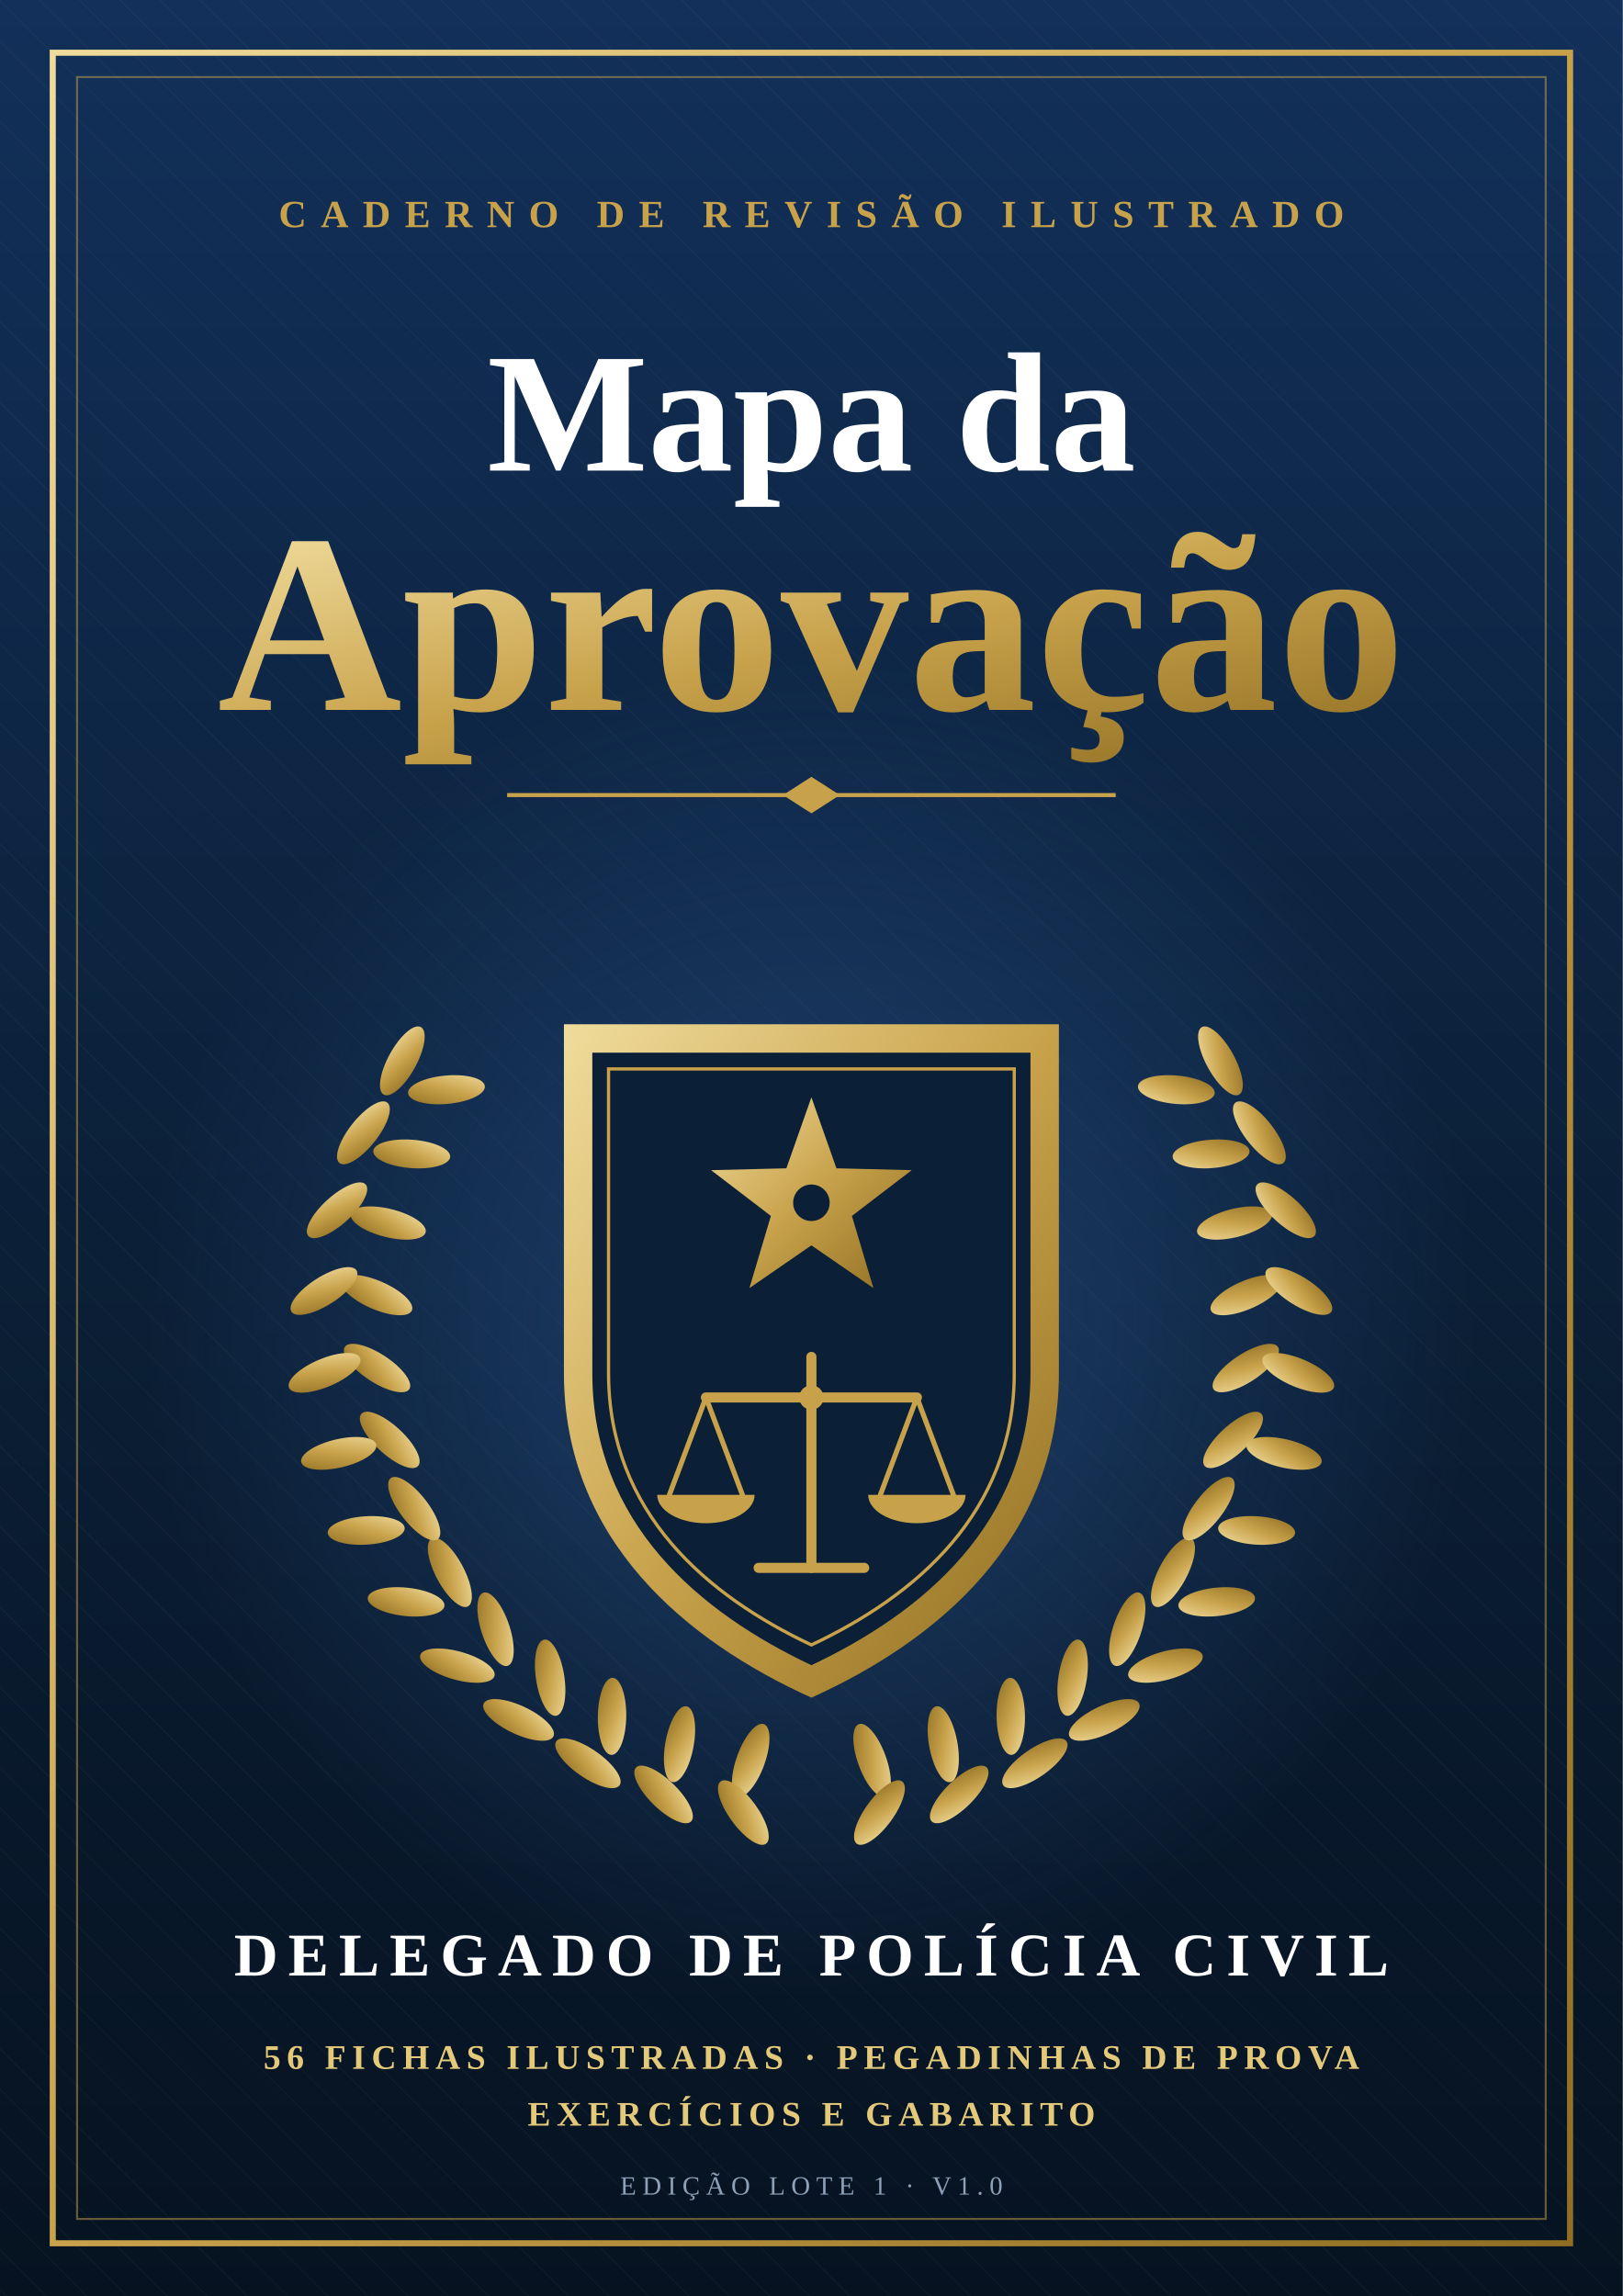
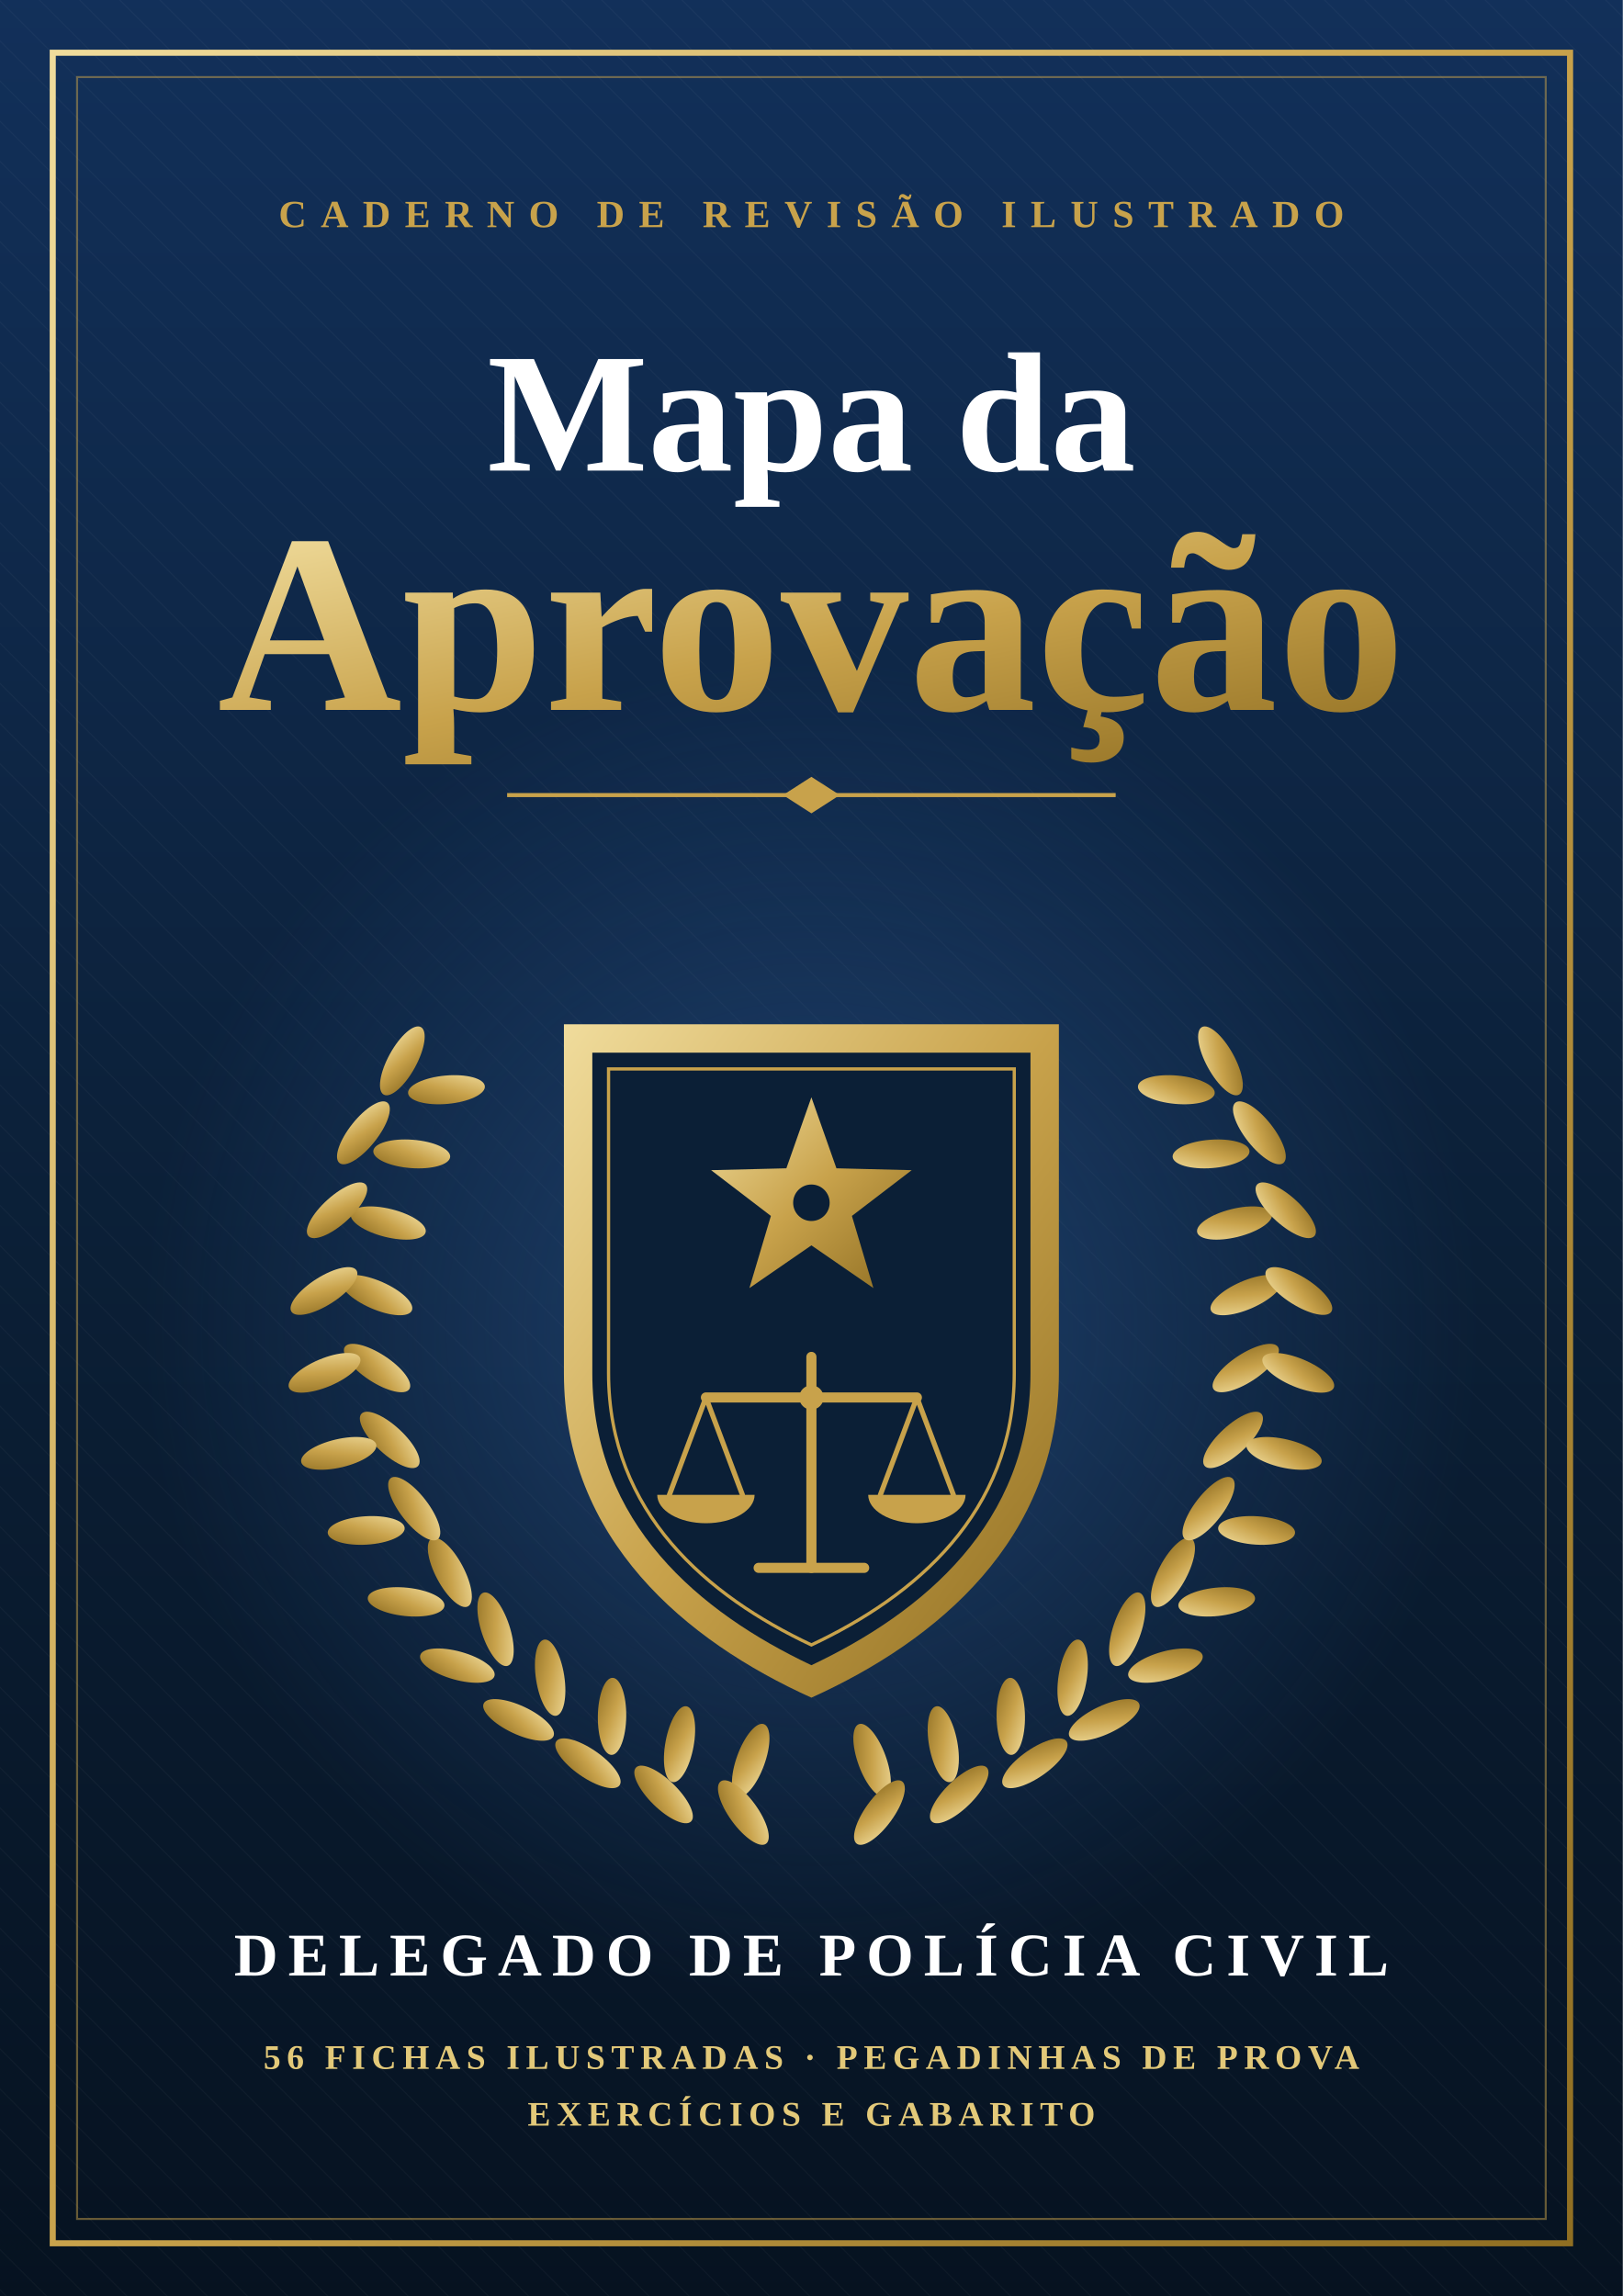
<svg xmlns="http://www.w3.org/2000/svg" viewBox="0 0 800 1132" width="1600" height="2264">
  <defs>
    <linearGradient id="fundo" x1="0" y1="0" x2="0" y2="1">
      <stop offset="0" stop-color="#12305A" />
      <stop offset=".55" stop-color="#0B1F36" />
      <stop offset="1" stop-color="#061220" />
    </linearGradient>
    <linearGradient id="ouro" x1="0" y1="0" x2="1" y2="1">
      <stop offset="0" stop-color="#F0DC9C" />
      <stop offset=".5" stop-color="#C8A24B" />
      <stop offset="1" stop-color="#8F6E22" />
    </linearGradient>
    <radialGradient id="brilho" cx=".5" cy=".5" r=".5">
      <stop offset="0" stop-color="#2F5E9E" stop-opacity=".55" />
      <stop offset="1" stop-color="#2F5E9E" stop-opacity="0" />
    </radialGradient>
    <pattern id="trama" width="14" height="14" patternUnits="userSpaceOnUse" patternTransform="rotate(45)">
      <path d="M0 0H14" stroke="#fff" stroke-opacity=".035" stroke-width="1" />
    </pattern>
  </defs>
  <rect width="800" height="1132" fill="url(#fundo)" />
  <rect width="800" height="1132" fill="url(#trama)" />
  <circle cx="400" cy="655" r="330" fill="url(#brilho)" />
  <rect x="26" y="26" width="748" height="1080" fill="none" stroke="url(#ouro)" stroke-width="3" />
  <rect x="38" y="38" width="724" height="1056" fill="none" stroke="#C8A24B" stroke-opacity=".5" stroke-width="1" />
  <text x="400" y="112" text-anchor="middle" font-family="Source Sans 3,Arial,sans-serif" font-size="19" font-weight="700" letter-spacing="7" fill="#C8A24B">CADERNO DE REVISÃO ILUSTRADO</text>
  <text x="400" y="232" text-anchor="middle" font-family="Source Serif 4,Georgia,serif" font-size="84" font-weight="600" fill="#FFFFFF">Mapa da</text>
  <text x="400" y="350" text-anchor="middle" font-family="Source Serif 4,Georgia,serif" font-size="126" font-weight="700" fill="url(#ouro)">Aprovação</text>
  <path d="M250 392H550" stroke="#C8A24B" stroke-width="2" />
  <path d="M386 392l14-9 14 9-14 9z" fill="#C8A24B" />
  <g>
    <ellipse cx="429.92" cy="867.91" rx="7" ry="19" transform="rotate(160 429.92 867.91)" fill="url(#ouro)" />
    <ellipse cx="433.54" cy="893.65" rx="7" ry="19" transform="rotate(216 433.54 893.65)" fill="url(#ouro)" />
    <ellipse cx="465.01" cy="859.94" rx="7" ry="19" transform="rotate(169.6 465.01 859.94)" fill="url(#ouro)" />
    <ellipse cx="472.87" cy="884.72" rx="7" ry="19" transform="rotate(225.6 472.87 884.72)" fill="url(#ouro)" />
    <ellipse cx="498.28" cy="846.22" rx="7" ry="19" transform="rotate(179.2 498.28 846.22)" fill="url(#ouro)" />
    <ellipse cx="510.16" cy="869.35" rx="7" ry="19" transform="rotate(235.2 510.16 869.35)" fill="url(#ouro)" />
    <ellipse cx="528.79" cy="827.16" rx="7" ry="19" transform="rotate(188.8 528.79 827.16)" fill="url(#ouro)" />
    <ellipse cx="544.36" cy="847.98" rx="7" ry="19" transform="rotate(244.8 544.36 847.98)" fill="url(#ouro)" />
    <ellipse cx="555.7" cy="803.27" rx="7" ry="19" transform="rotate(198.4 555.7 803.27)" fill="url(#ouro)" />
    <ellipse cx="574.53" cy="821.2" rx="7" ry="19" transform="rotate(254.4 574.53 821.2)" fill="url(#ouro)" />
    <ellipse cx="578.24" cy="775.23" rx="7" ry="19" transform="rotate(208 578.24 775.23)" fill="url(#ouro)" />
    <ellipse cx="599.8" cy="789.77" rx="7" ry="19" transform="rotate(264 599.8 789.77)" fill="url(#ouro)" />
    <ellipse cx="595.8" cy="743.82" rx="7" ry="19" transform="rotate(217.6 595.8 743.82)" fill="url(#ouro)" />
    <ellipse cx="619.47" cy="754.56" rx="7" ry="19" transform="rotate(273.6 619.47 754.56)" fill="url(#ouro)" />
    <ellipse cx="607.87" cy="709.92" rx="7" ry="19" transform="rotate(227.2 607.87 709.92)" fill="url(#ouro)" />
    <ellipse cx="633" cy="716.56" rx="7" ry="19" transform="rotate(283.2 633 716.56)" fill="url(#ouro)" />
    <ellipse cx="614.12" cy="674.49" rx="7" ry="19" transform="rotate(236.8 614.12 674.49)" fill="url(#ouro)" />
    <ellipse cx="640.01" cy="676.84" rx="7" ry="19" transform="rotate(292.8 640.01 676.84)" fill="url(#ouro)" />
    <ellipse cx="614.37" cy="638.51" rx="7" ry="19" transform="rotate(246.4 614.37 638.51)" fill="url(#ouro)" />
    <ellipse cx="640.29" cy="636.51" rx="7" ry="19" transform="rotate(302.4 640.29 636.51)" fill="url(#ouro)" />
    <ellipse cx="608.61" cy="602.99" rx="7" ry="19" transform="rotate(256 608.61 602.99)" fill="url(#ouro)" />
    <ellipse cx="633.84" cy="596.7" rx="7" ry="19" transform="rotate(312 633.84 596.7)" fill="url(#ouro)" />
    <ellipse cx="597.02" cy="568.92" rx="7" ry="19" transform="rotate(265.6 597.02 568.92)" fill="url(#ouro)" />
    <ellipse cx="620.84" cy="558.52" rx="7" ry="19" transform="rotate(321.6 620.84 558.52)" fill="url(#ouro)" />
    <ellipse cx="579.9" cy="537.27" rx="7" ry="19" transform="rotate(275.2 579.9 537.27)" fill="url(#ouro)" />
    <ellipse cx="601.66" cy="523.04" rx="7" ry="19" transform="rotate(331.2 601.66 523.04)" fill="url(#ouro)" />
    <ellipse cx="370.08" cy="867.91" rx="7" ry="19" transform="rotate(-160 370.08 867.91)" fill="url(#ouro)" />
    <ellipse cx="366.46" cy="893.65" rx="7" ry="19" transform="rotate(-216 366.46 893.65)" fill="url(#ouro)" />
    <ellipse cx="334.99" cy="859.94" rx="7" ry="19" transform="rotate(-169.6 334.99 859.94)" fill="url(#ouro)" />
    <ellipse cx="327.13" cy="884.72" rx="7" ry="19" transform="rotate(-225.6 327.13 884.72)" fill="url(#ouro)" />
    <ellipse cx="301.72" cy="846.22" rx="7" ry="19" transform="rotate(-179.2 301.72 846.22)" fill="url(#ouro)" />
    <ellipse cx="289.84" cy="869.35" rx="7" ry="19" transform="rotate(-235.2 289.84 869.35)" fill="url(#ouro)" />
    <ellipse cx="271.21" cy="827.16" rx="7" ry="19" transform="rotate(-188.8 271.21 827.16)" fill="url(#ouro)" />
    <ellipse cx="255.64" cy="847.98" rx="7" ry="19" transform="rotate(-244.8 255.64 847.98)" fill="url(#ouro)" />
    <ellipse cx="244.3" cy="803.27" rx="7" ry="19" transform="rotate(-198.4 244.3 803.27)" fill="url(#ouro)" />
    <ellipse cx="225.47" cy="821.2" rx="7" ry="19" transform="rotate(-254.4 225.47 821.2)" fill="url(#ouro)" />
    <ellipse cx="221.76" cy="775.23" rx="7" ry="19" transform="rotate(-208 221.76 775.23)" fill="url(#ouro)" />
    <ellipse cx="200.2" cy="789.77" rx="7" ry="19" transform="rotate(-264 200.2 789.77)" fill="url(#ouro)" />
    <ellipse cx="204.2" cy="743.82" rx="7" ry="19" transform="rotate(-217.6 204.2 743.82)" fill="url(#ouro)" />
    <ellipse cx="180.53" cy="754.56" rx="7" ry="19" transform="rotate(-273.6 180.53 754.56)" fill="url(#ouro)" />
    <ellipse cx="192.13" cy="709.92" rx="7" ry="19" transform="rotate(-227.2 192.13 709.92)" fill="url(#ouro)" />
    <ellipse cx="167" cy="716.56" rx="7" ry="19" transform="rotate(-283.2 167 716.56)" fill="url(#ouro)" />
    <ellipse cx="185.88" cy="674.49" rx="7" ry="19" transform="rotate(-236.8 185.88 674.49)" fill="url(#ouro)" />
    <ellipse cx="159.99" cy="676.84" rx="7" ry="19" transform="rotate(-292.8 159.99 676.84)" fill="url(#ouro)" />
    <ellipse cx="185.63" cy="638.51" rx="7" ry="19" transform="rotate(-246.4 185.63 638.51)" fill="url(#ouro)" />
    <ellipse cx="159.71" cy="636.51" rx="7" ry="19" transform="rotate(-302.4 159.71 636.51)" fill="url(#ouro)" />
    <ellipse cx="191.39" cy="602.99" rx="7" ry="19" transform="rotate(-256 191.39 602.99)" fill="url(#ouro)" />
    <ellipse cx="166.16" cy="596.7" rx="7" ry="19" transform="rotate(-312 166.16 596.7)" fill="url(#ouro)" />
    <ellipse cx="202.98" cy="568.92" rx="7" ry="19" transform="rotate(-265.6 202.98 568.92)" fill="url(#ouro)" />
    <ellipse cx="179.16" cy="558.52" rx="7" ry="19" transform="rotate(-321.6 179.16 558.52)" fill="url(#ouro)" />
    <ellipse cx="220.1" cy="537.27" rx="7" ry="19" transform="rotate(-275.2 220.1 537.27)" fill="url(#ouro)" />
    <ellipse cx="198.34" cy="523.04" rx="7" ry="19" transform="rotate(-331.2 198.34 523.04)" fill="url(#ouro)" />
  </g>
  <g transform="translate(400 655)">
    <path d="M-122,-150H122V22C122,104 62,154 0,182C-62,154 -122,104 -122,22Z" fill="url(#ouro)" />
    <path d="M-108,-136H108V22C108,96 55,140 0,166C-55,140 -108,96 -108,22Z" fill="#0B1F36" />
    <path d="M-100,-128H100V22C100,91 51,132 0,156C-51,132 -100,91 -100,22Z" fill="none" stroke="#C8A24B" stroke-width="1.6" />
    <g transform="translate(0 -62)">
      <polygon points="0,-52 12.34,-16.99 49.45,-16.07 19.97,6.49 30.56,42.07 0,21 -30.56,42.07 -19.97,6.49 -49.45,-16.07 -12.34,-16.99" fill="url(#ouro)" />
      <circle r="9" fill="#0B1F36" />
    </g>
    <g stroke="#C8A24B" stroke-width="5" stroke-linecap="round" fill="none">
      <path d="M0,14V118" />
      <path d="M-52,34H52" />
      <path d="M-26,118H26" />
      <path d="M-52,34L-70,82M-52,34L-34,82M52,34L34,82M52,34L70,82" stroke-width="2.5" />
    </g>
    <path d="M-76,82a24,14 0 0 0 48,0z" fill="#C8A24B" />
    <path d="M28,82a24,14 0 0 0 48,0z" fill="#C8A24B" />
    <circle cx="0" cy="34" r="6" fill="#C8A24B" />
  </g>
  <text x="400" y="974" text-anchor="middle" font-family="Source Sans 3,Arial,sans-serif" font-size="30" font-weight="700" letter-spacing="5" fill="#FFFFFF">DELEGADO DE POLÍCIA CIVIL</text>
  <text x="400" y="1020" text-anchor="middle" font-family="Source Sans 3,Arial,sans-serif" font-size="17" font-weight="600" letter-spacing="3" fill="#E3C979">56 FICHAS ILUSTRADAS  ·  PEGADINHAS DE PROVA</text>
  <text x="400" y="1048" text-anchor="middle" font-family="Source Sans 3,Arial,sans-serif" font-size="17" font-weight="600" letter-spacing="3" fill="#E3C979">EXERCÍCIOS E GABARITO</text>
-   <text x="400" y="1082" text-anchor="middle" font-family="Source Sans 3,Arial,sans-serif" font-size="13" letter-spacing="3" fill="#8EA0B8">EDIÇÃO LOTE 1  ·  V1.0</text>
</svg>
